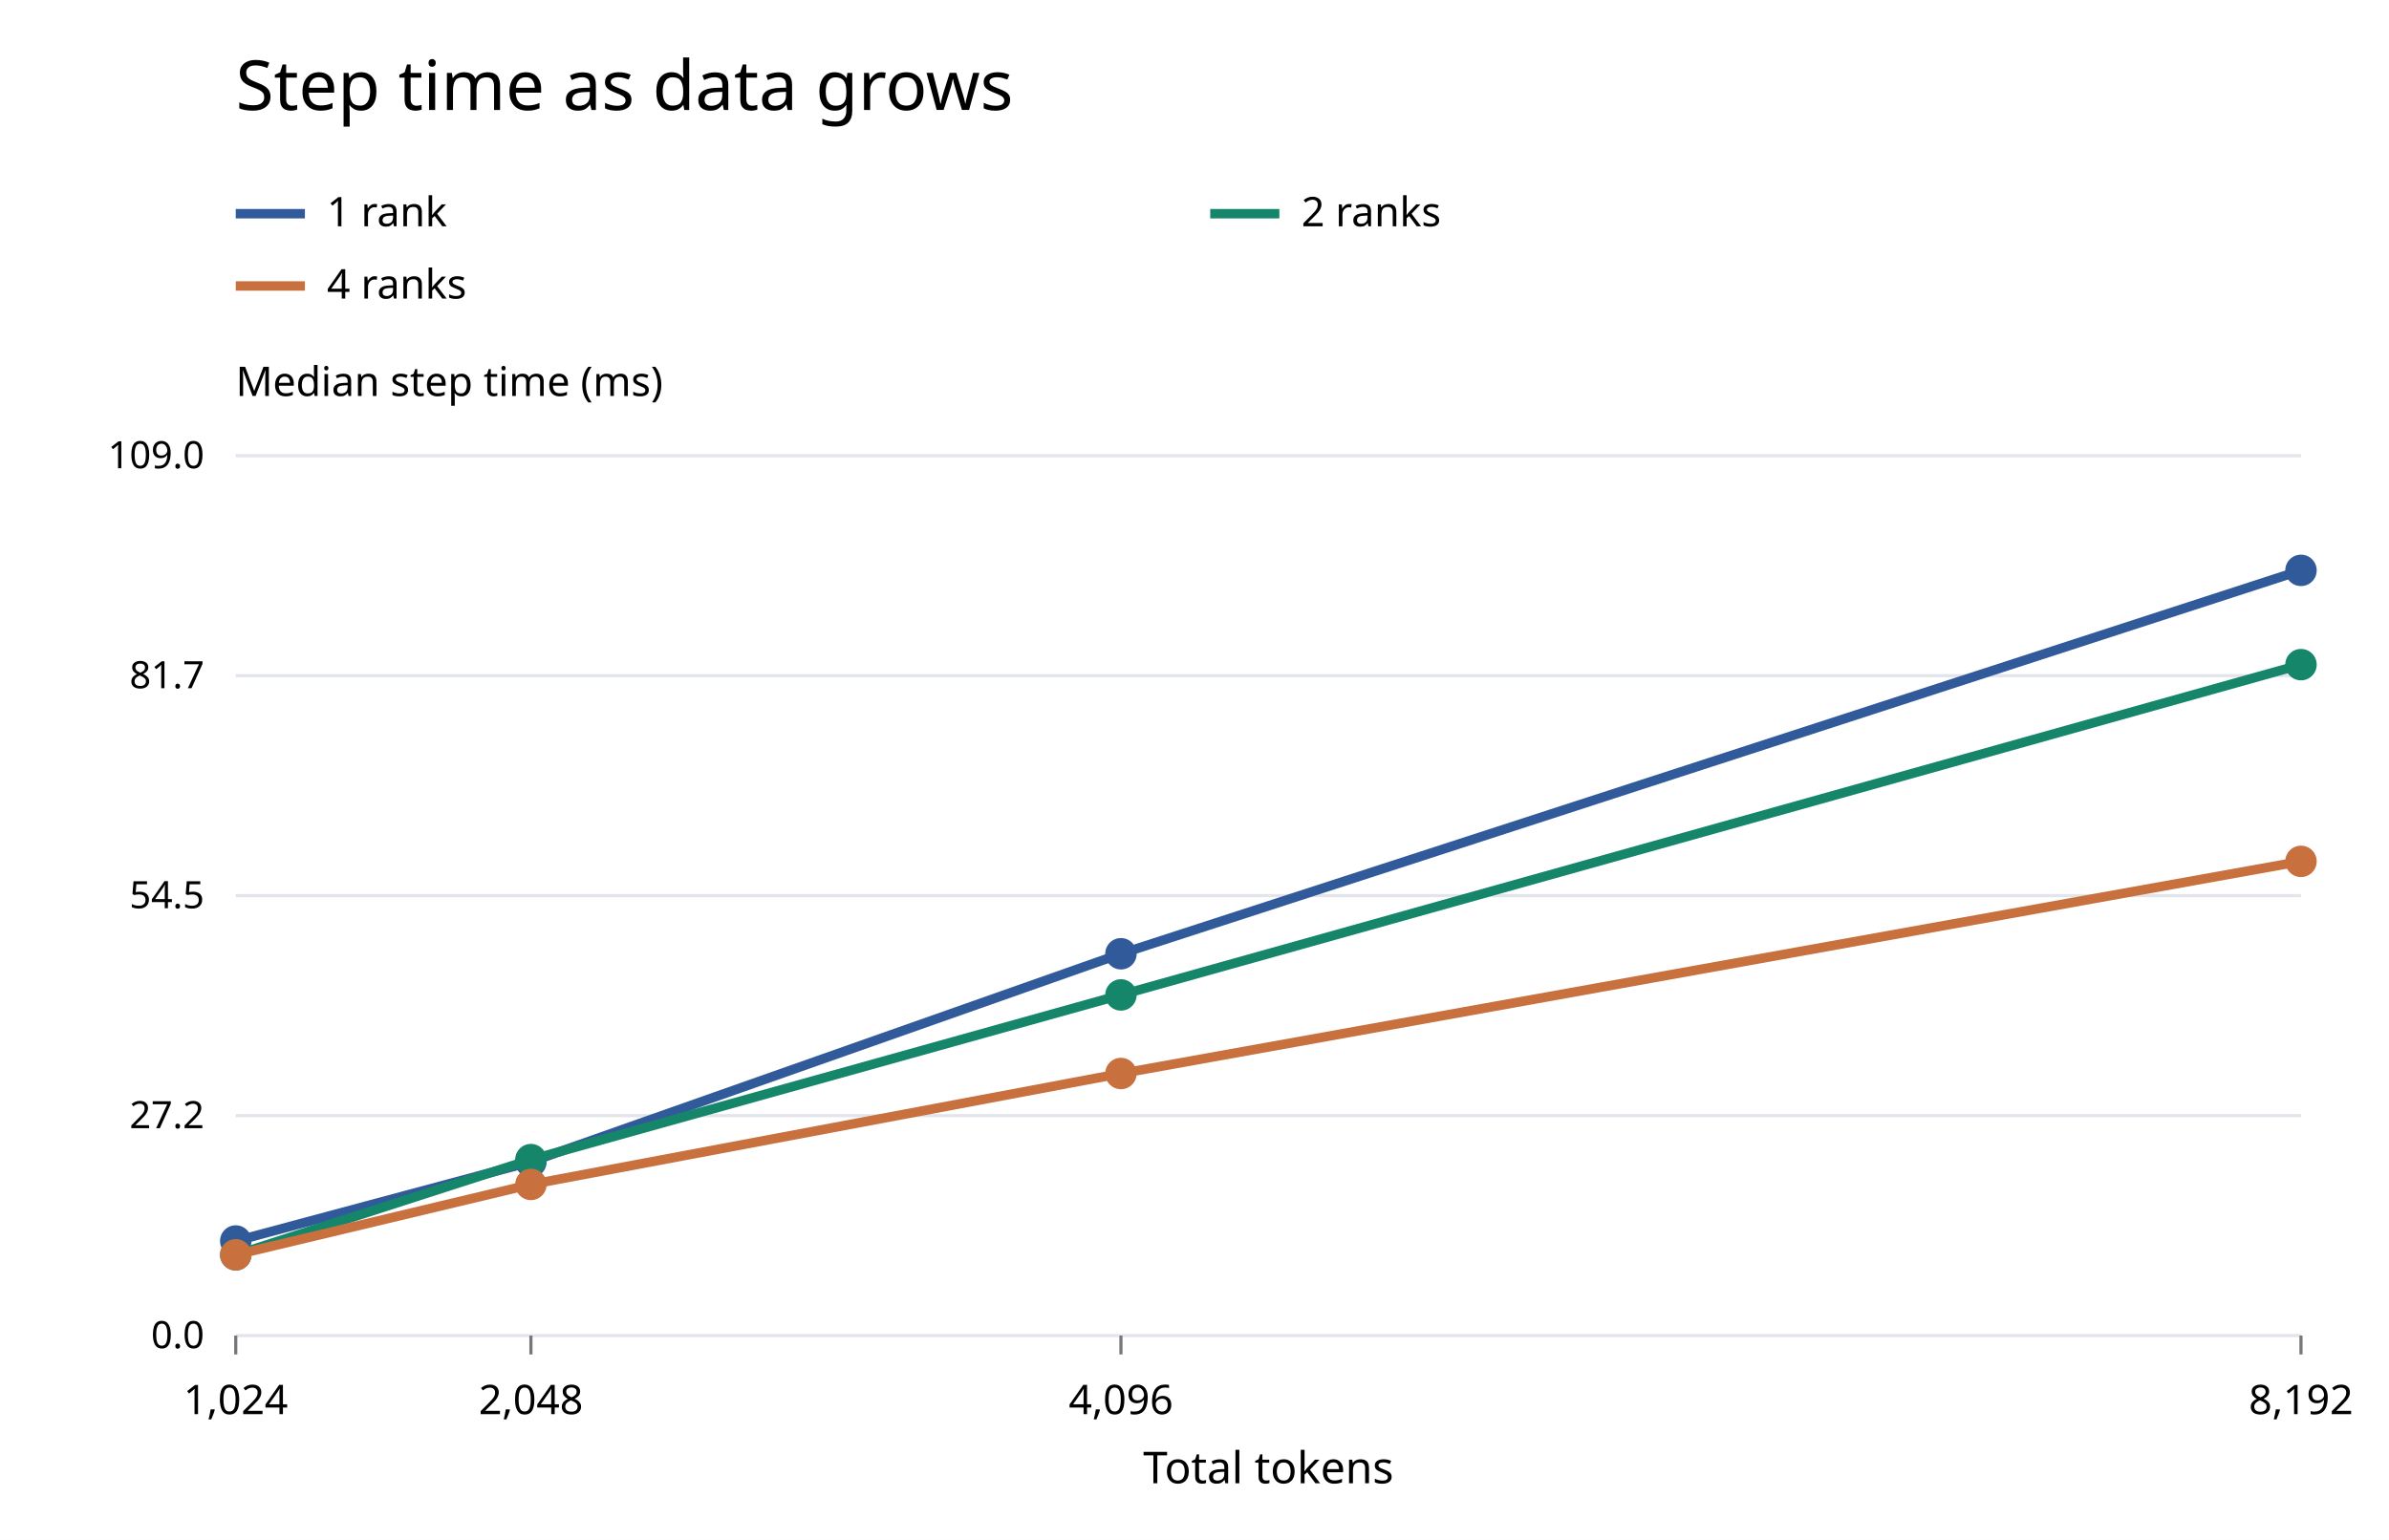
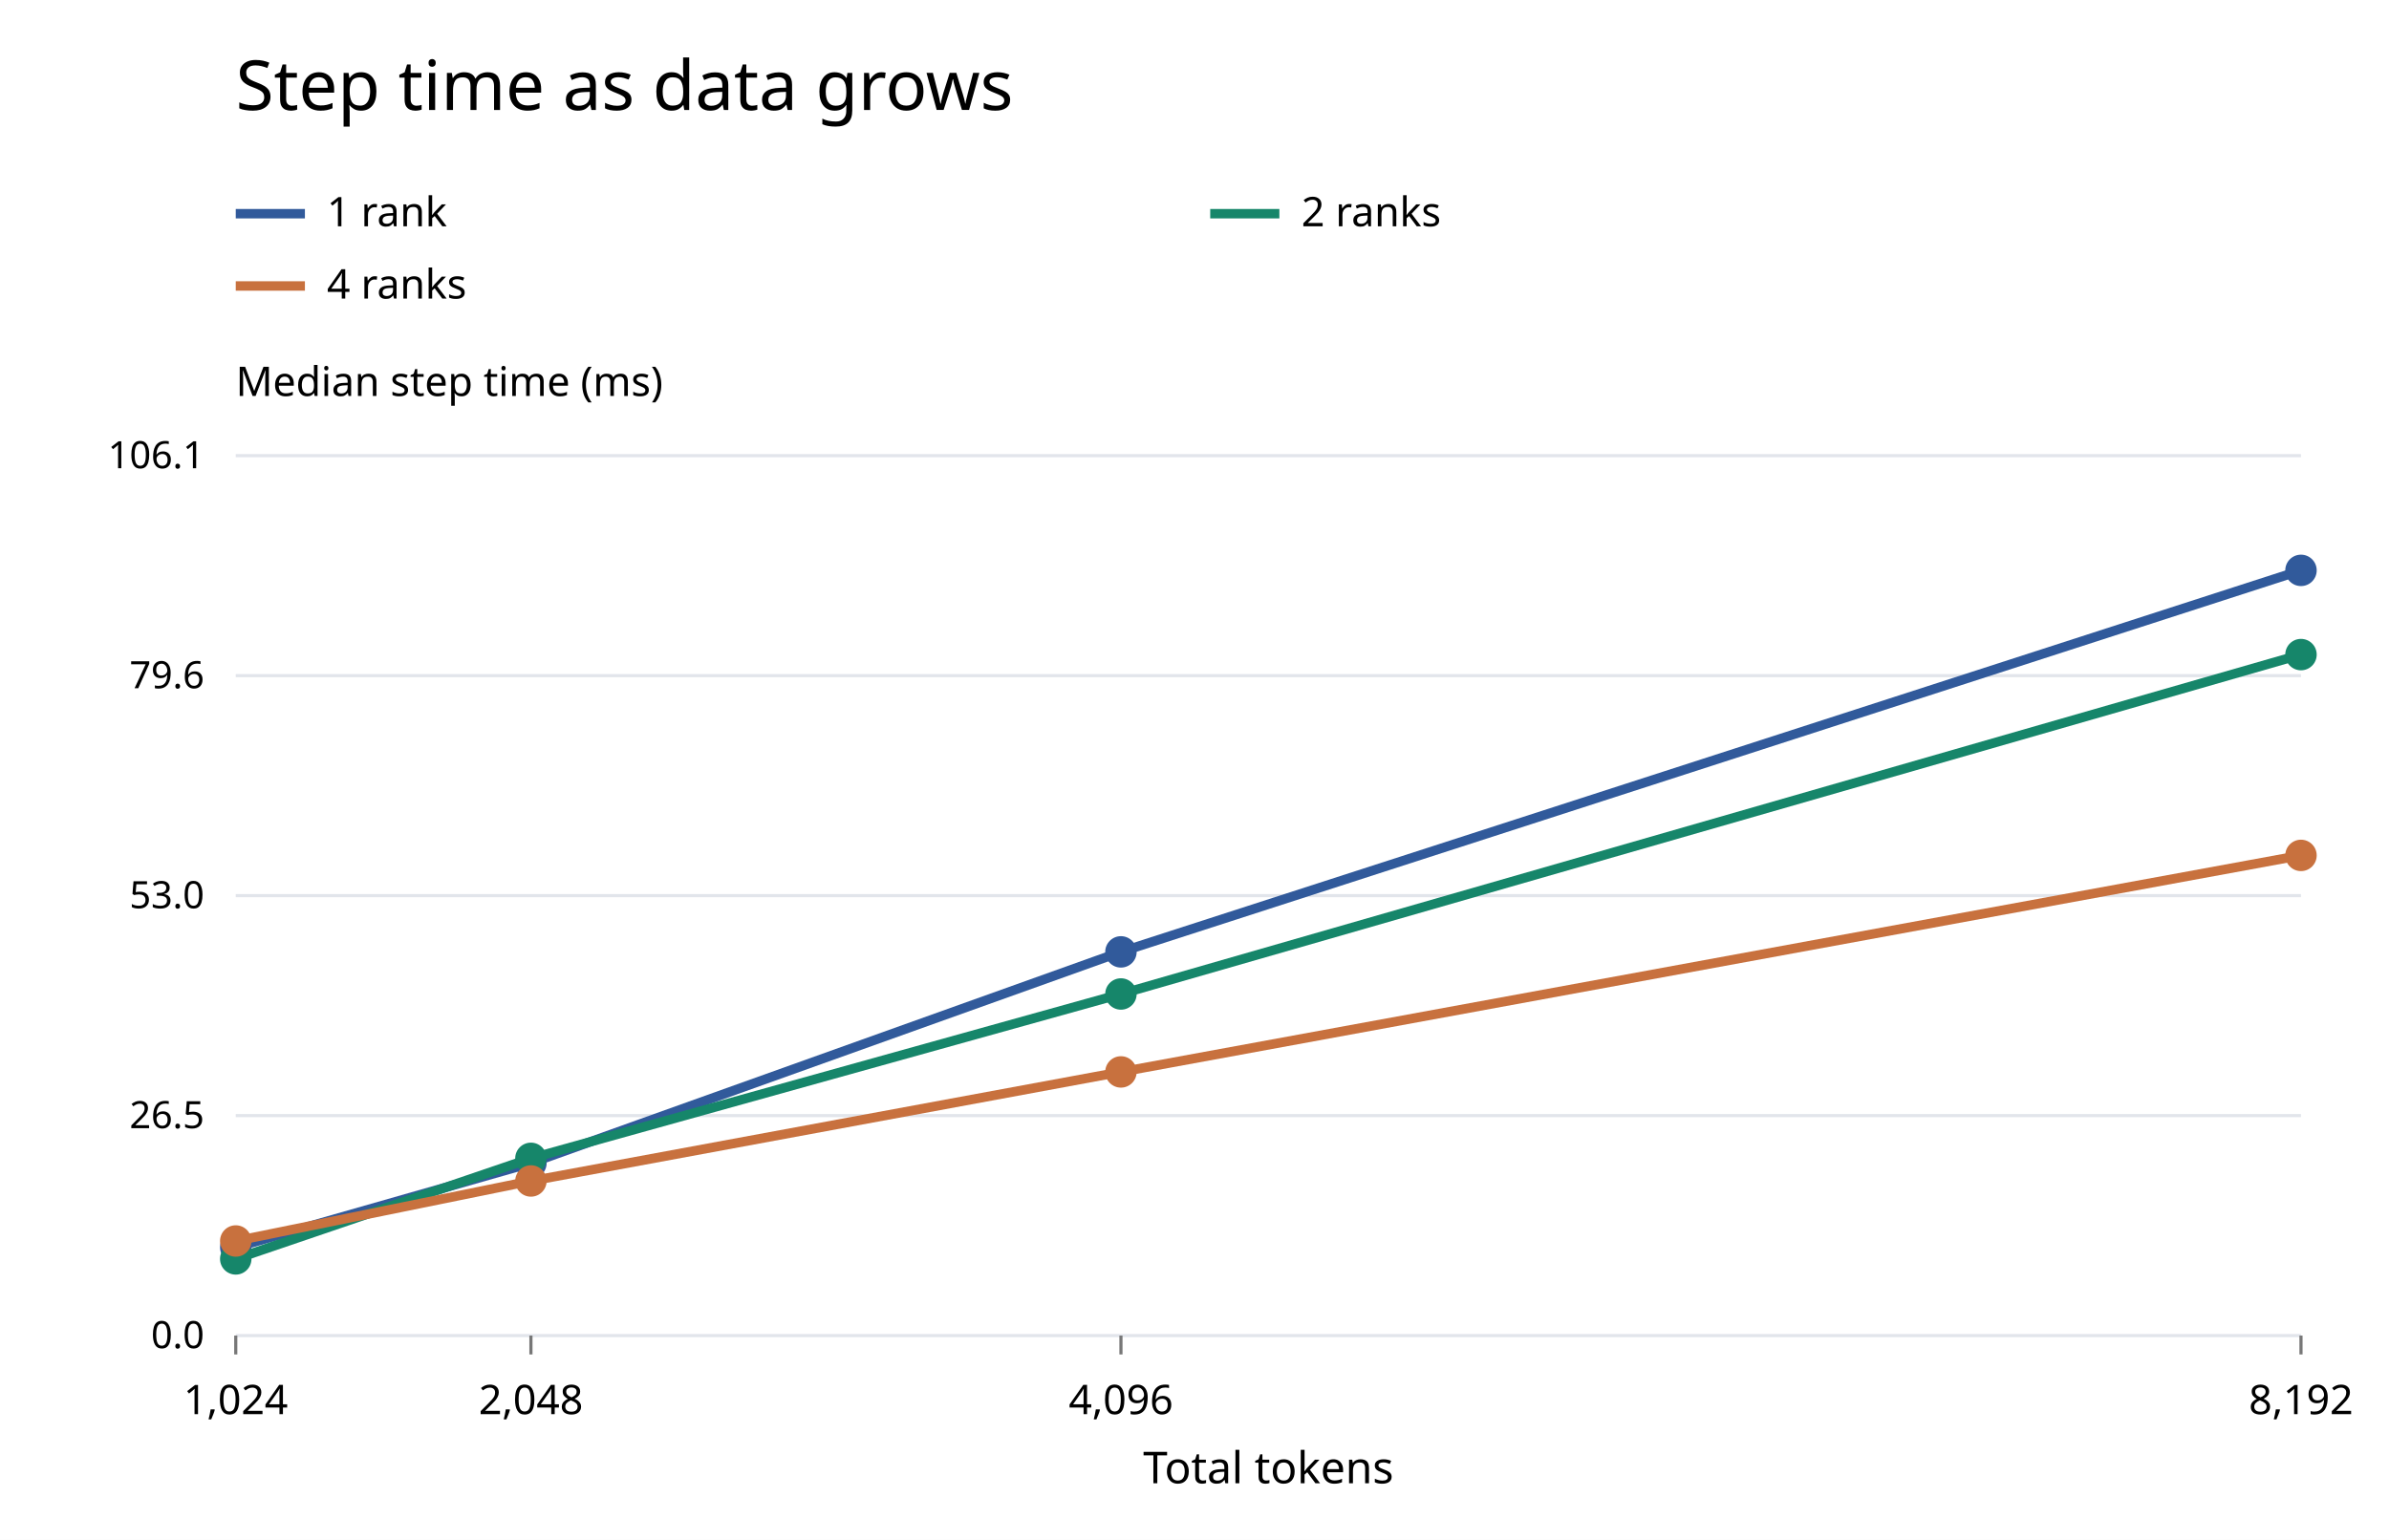
<svg xmlns="http://www.w3.org/2000/svg" viewBox="0 0 760 490">
  <rect width="100%" height="100%" fill="white" />
  <text x="75" y="35" font-family="sans-serif" font-size="22">Step time as data grows</text>
  <text x="75" y="126" font-family="sans-serif" font-size="13">Median step time (ms)</text>
  <line x1="75" x2="732" y1="425.0" y2="425.0" stroke="#e2e5eb" />
  <text x="65" y="429.0" text-anchor="end" font-family="sans-serif" font-size="12">0.0</text>
  <line x1="75" x2="732" y1="355.0" y2="355.0" stroke="#e2e5eb" />
-   <text x="65" y="359.0" text-anchor="end" font-family="sans-serif" font-size="12">27.2</text>
+   <text x="65" y="359.0" text-anchor="end" font-family="sans-serif" font-size="12">26.5</text>
  <line x1="75" x2="732" y1="285.0" y2="285.0" stroke="#e2e5eb" />
-   <text x="65" y="289.0" text-anchor="end" font-family="sans-serif" font-size="12">54.5</text>
+   <text x="65" y="289.0" text-anchor="end" font-family="sans-serif" font-size="12">53.0</text>
  <line x1="75" x2="732" y1="215.0" y2="215.0" stroke="#e2e5eb" />
-   <text x="65" y="219.0" text-anchor="end" font-family="sans-serif" font-size="12">81.7</text>
+   <text x="65" y="219.0" text-anchor="end" font-family="sans-serif" font-size="12">79.6</text>
  <line x1="75" x2="732" y1="145.0" y2="145.0" stroke="#e2e5eb" />
-   <text x="65" y="149.0" text-anchor="end" font-family="sans-serif" font-size="12">109.0</text>
+   <text x="65" y="149.0" text-anchor="end" font-family="sans-serif" font-size="12">106.1</text>
  <line x1="75.0" x2="75.0" y1="425" y2="431" stroke="#777" />
  <text x="75.0" y="450" text-anchor="middle" font-family="sans-serif" font-size="13">1,024</text>
  <line x1="168.9" x2="168.9" y1="425" y2="431" stroke="#777" />
  <text x="168.9" y="450" text-anchor="middle" font-family="sans-serif" font-size="13">2,048</text>
  <line x1="356.6" x2="356.6" y1="425" y2="431" stroke="#777" />
  <text x="356.6" y="450" text-anchor="middle" font-family="sans-serif" font-size="13">4,096</text>
  <line x1="732.0" x2="732.0" y1="425" y2="431" stroke="#777" />
  <text x="732.0" y="450" text-anchor="middle" font-family="sans-serif" font-size="13">8,192</text>
-   <polyline points="75.0,394.9 168.9,369.7 356.6,303.5 732.0,181.5" fill="none" stroke="#315a9b" stroke-width="3" />
-   <circle cx="75.0" cy="394.9" r="5" fill="#315a9b" />
-   <circle cx="168.9" cy="369.7" r="5" fill="#315a9b" />
-   <circle cx="356.6" cy="303.5" r="5" fill="#315a9b" />
+   <polyline points="75.0,396.9 168.9,370.1 356.6,302.9 732.0,181.5" fill="none" stroke="#315a9b" stroke-width="3" />
+   <circle cx="75.0" cy="396.9" r="5" fill="#315a9b" />
+   <circle cx="168.9" cy="370.1" r="5" fill="#315a9b" />
+   <circle cx="356.6" cy="302.9" r="5" fill="#315a9b" />
  <circle cx="732.0" cy="181.5" r="5" fill="#315a9b" />
  <line x1="75" x2="97" y1="68" y2="68" stroke="#315a9b" stroke-width="3" />
  <text x="104" y="72" font-family="sans-serif" font-size="13">1 rank</text>
-   <polyline points="75.0,399.3 168.9,369.0 356.6,316.6 732.0,211.5" fill="none" stroke="#16866a" stroke-width="3" />
-   <circle cx="75.0" cy="399.3" r="5" fill="#16866a" />
-   <circle cx="168.9" cy="369.0" r="5" fill="#16866a" />
-   <circle cx="356.6" cy="316.6" r="5" fill="#16866a" />
-   <circle cx="732.0" cy="211.5" r="5" fill="#16866a" />
+   <polyline points="75.0,400.6 168.9,368.6 356.6,316.3 732.0,208.3" fill="none" stroke="#16866a" stroke-width="3" />
+   <circle cx="75.0" cy="400.6" r="5" fill="#16866a" />
+   <circle cx="168.9" cy="368.6" r="5" fill="#16866a" />
+   <circle cx="356.6" cy="316.3" r="5" fill="#16866a" />
+   <circle cx="732.0" cy="208.3" r="5" fill="#16866a" />
  <line x1="385" x2="407" y1="68" y2="68" stroke="#16866a" stroke-width="3" />
  <text x="414" y="72" font-family="sans-serif" font-size="13">2 ranks</text>
-   <polyline points="75.0,399.3 168.9,376.9 356.6,341.6 732.0,274.1" fill="none" stroke="#c8713e" stroke-width="3" />
-   <circle cx="75.0" cy="399.3" r="5" fill="#c8713e" />
-   <circle cx="168.9" cy="376.9" r="5" fill="#c8713e" />
-   <circle cx="356.6" cy="341.6" r="5" fill="#c8713e" />
-   <circle cx="732.0" cy="274.1" r="5" fill="#c8713e" />
+   <polyline points="75.0,394.9 168.9,375.8 356.6,341.1 732.0,272.2" fill="none" stroke="#c8713e" stroke-width="3" />
+   <circle cx="75.0" cy="394.9" r="5" fill="#c8713e" />
+   <circle cx="168.9" cy="375.8" r="5" fill="#c8713e" />
+   <circle cx="356.6" cy="341.1" r="5" fill="#c8713e" />
+   <circle cx="732.0" cy="272.2" r="5" fill="#c8713e" />
  <line x1="75" x2="97" y1="91" y2="91" stroke="#c8713e" stroke-width="3" />
  <text x="104" y="95" font-family="sans-serif" font-size="13">4 ranks</text>
  <text x="403.5" y="472" text-anchor="middle" font-family="sans-serif" font-size="14">Total tokens</text>
</svg>
